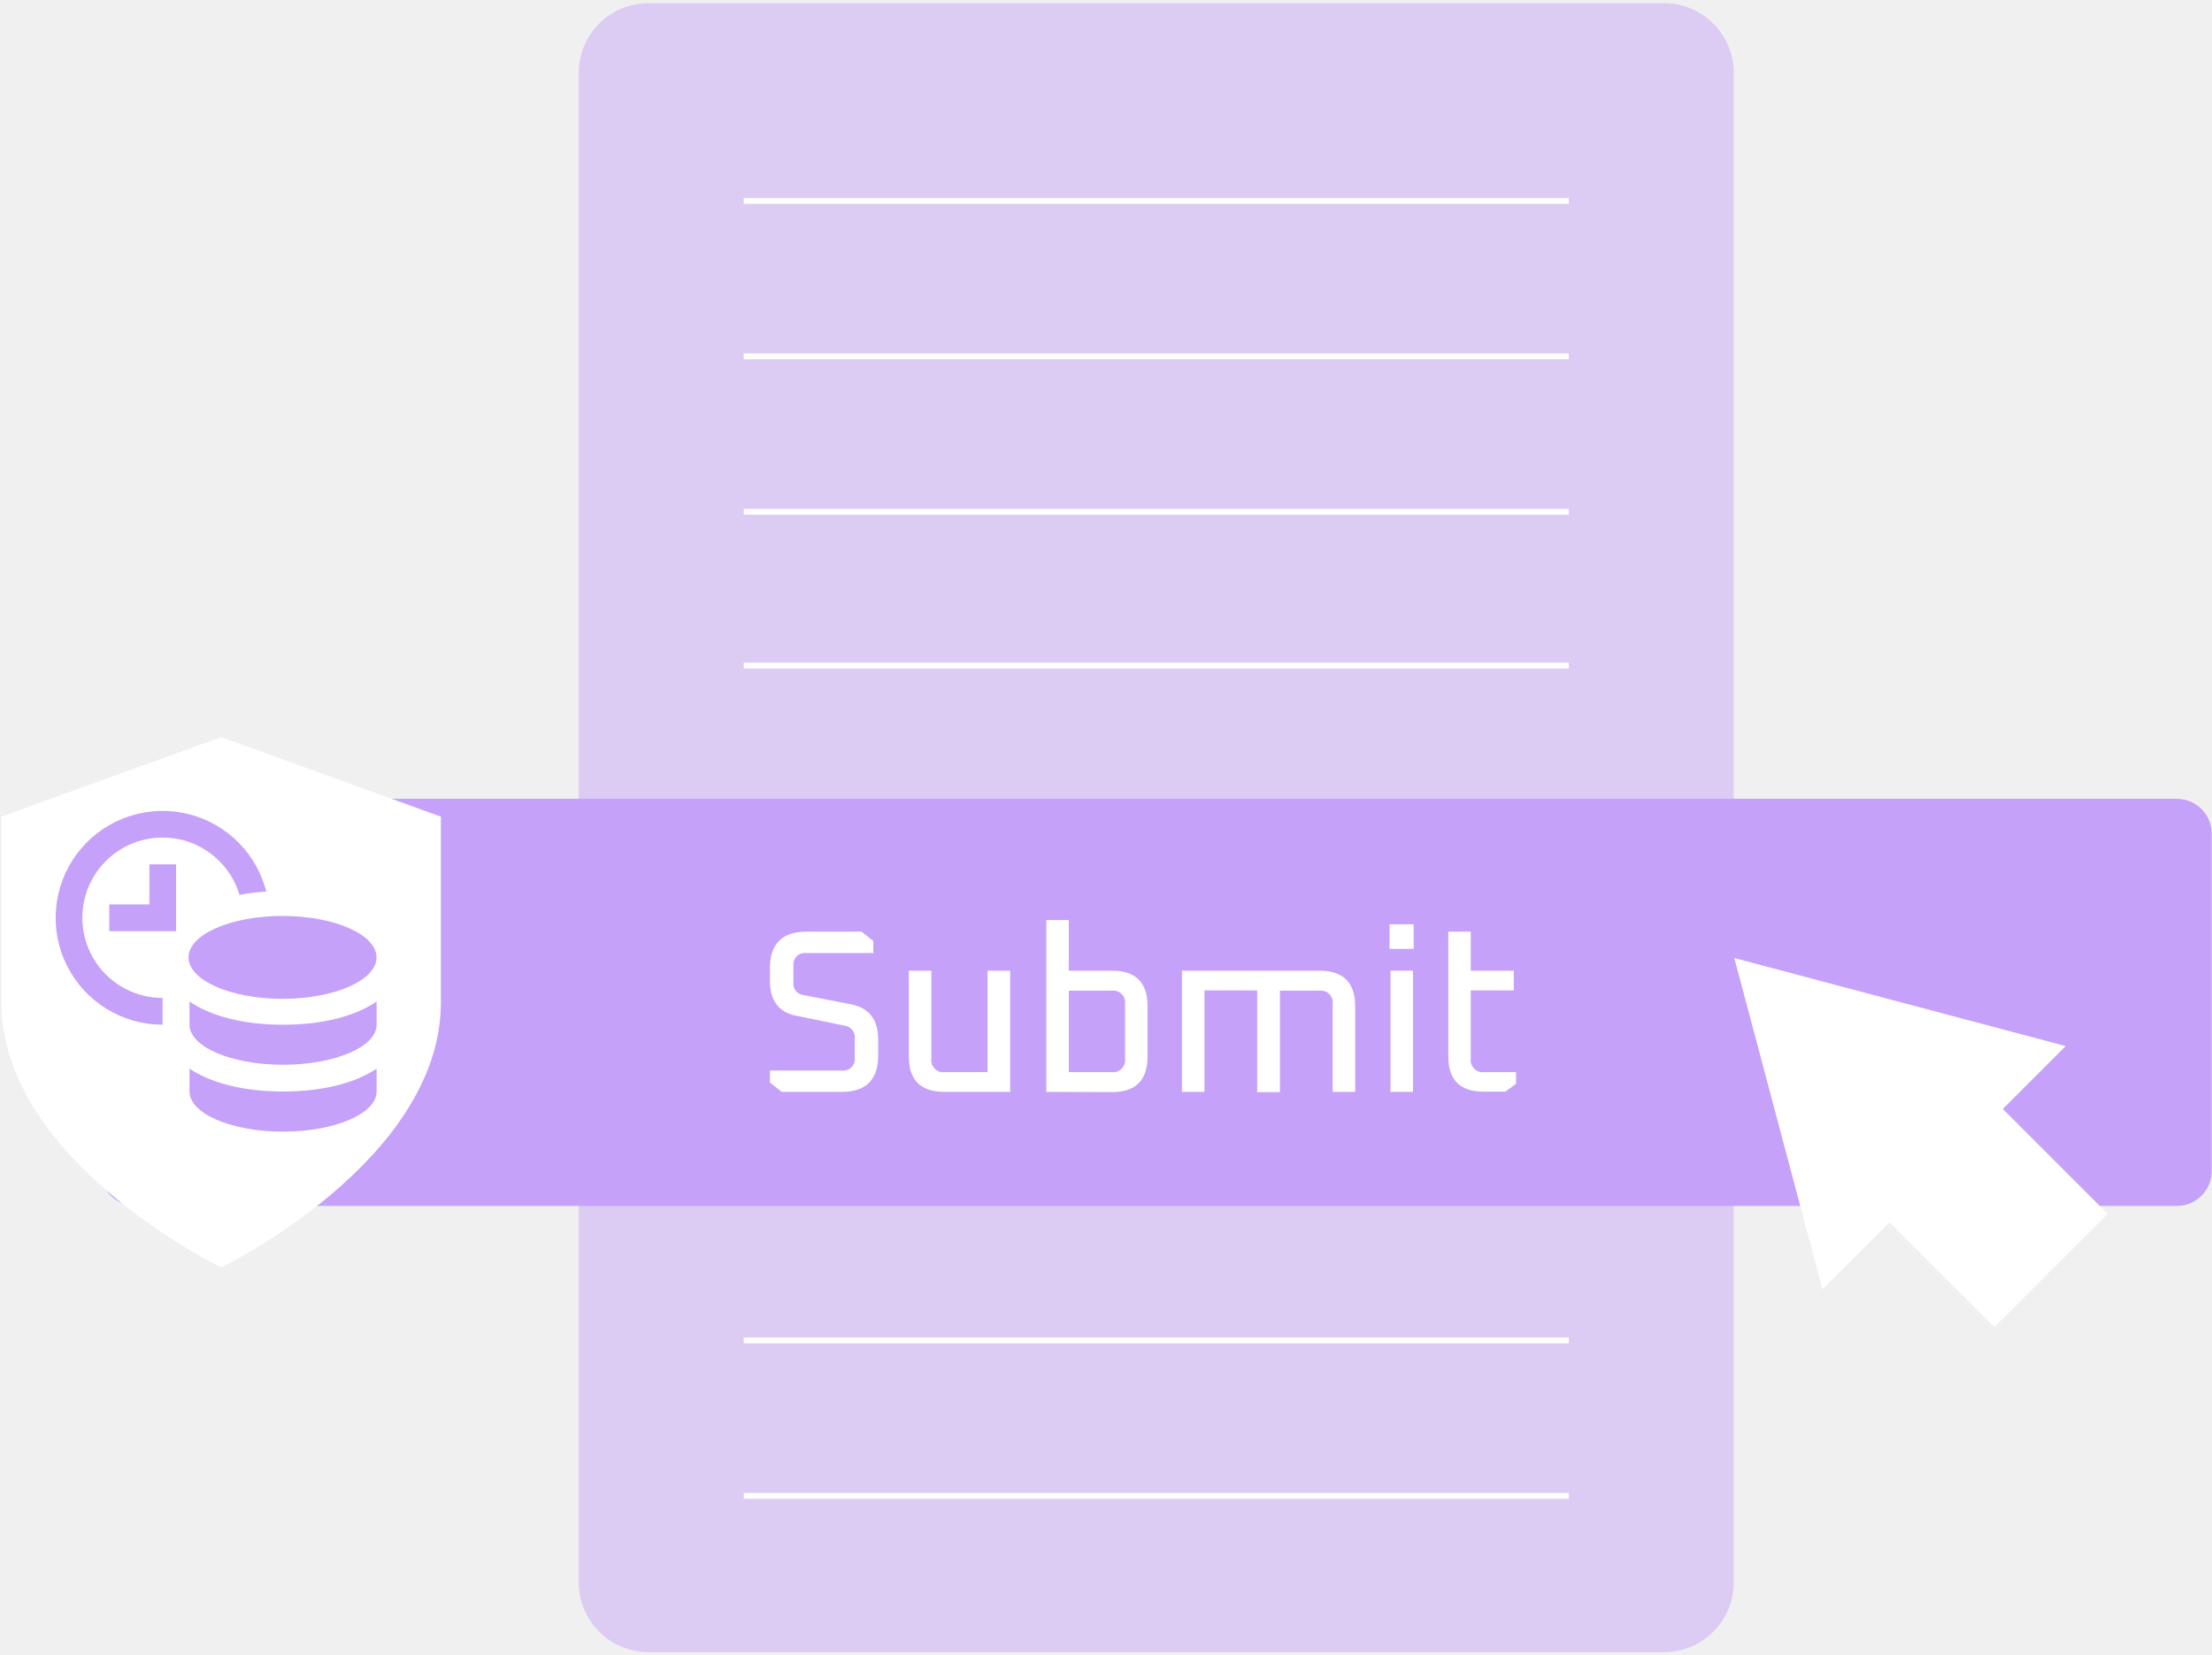
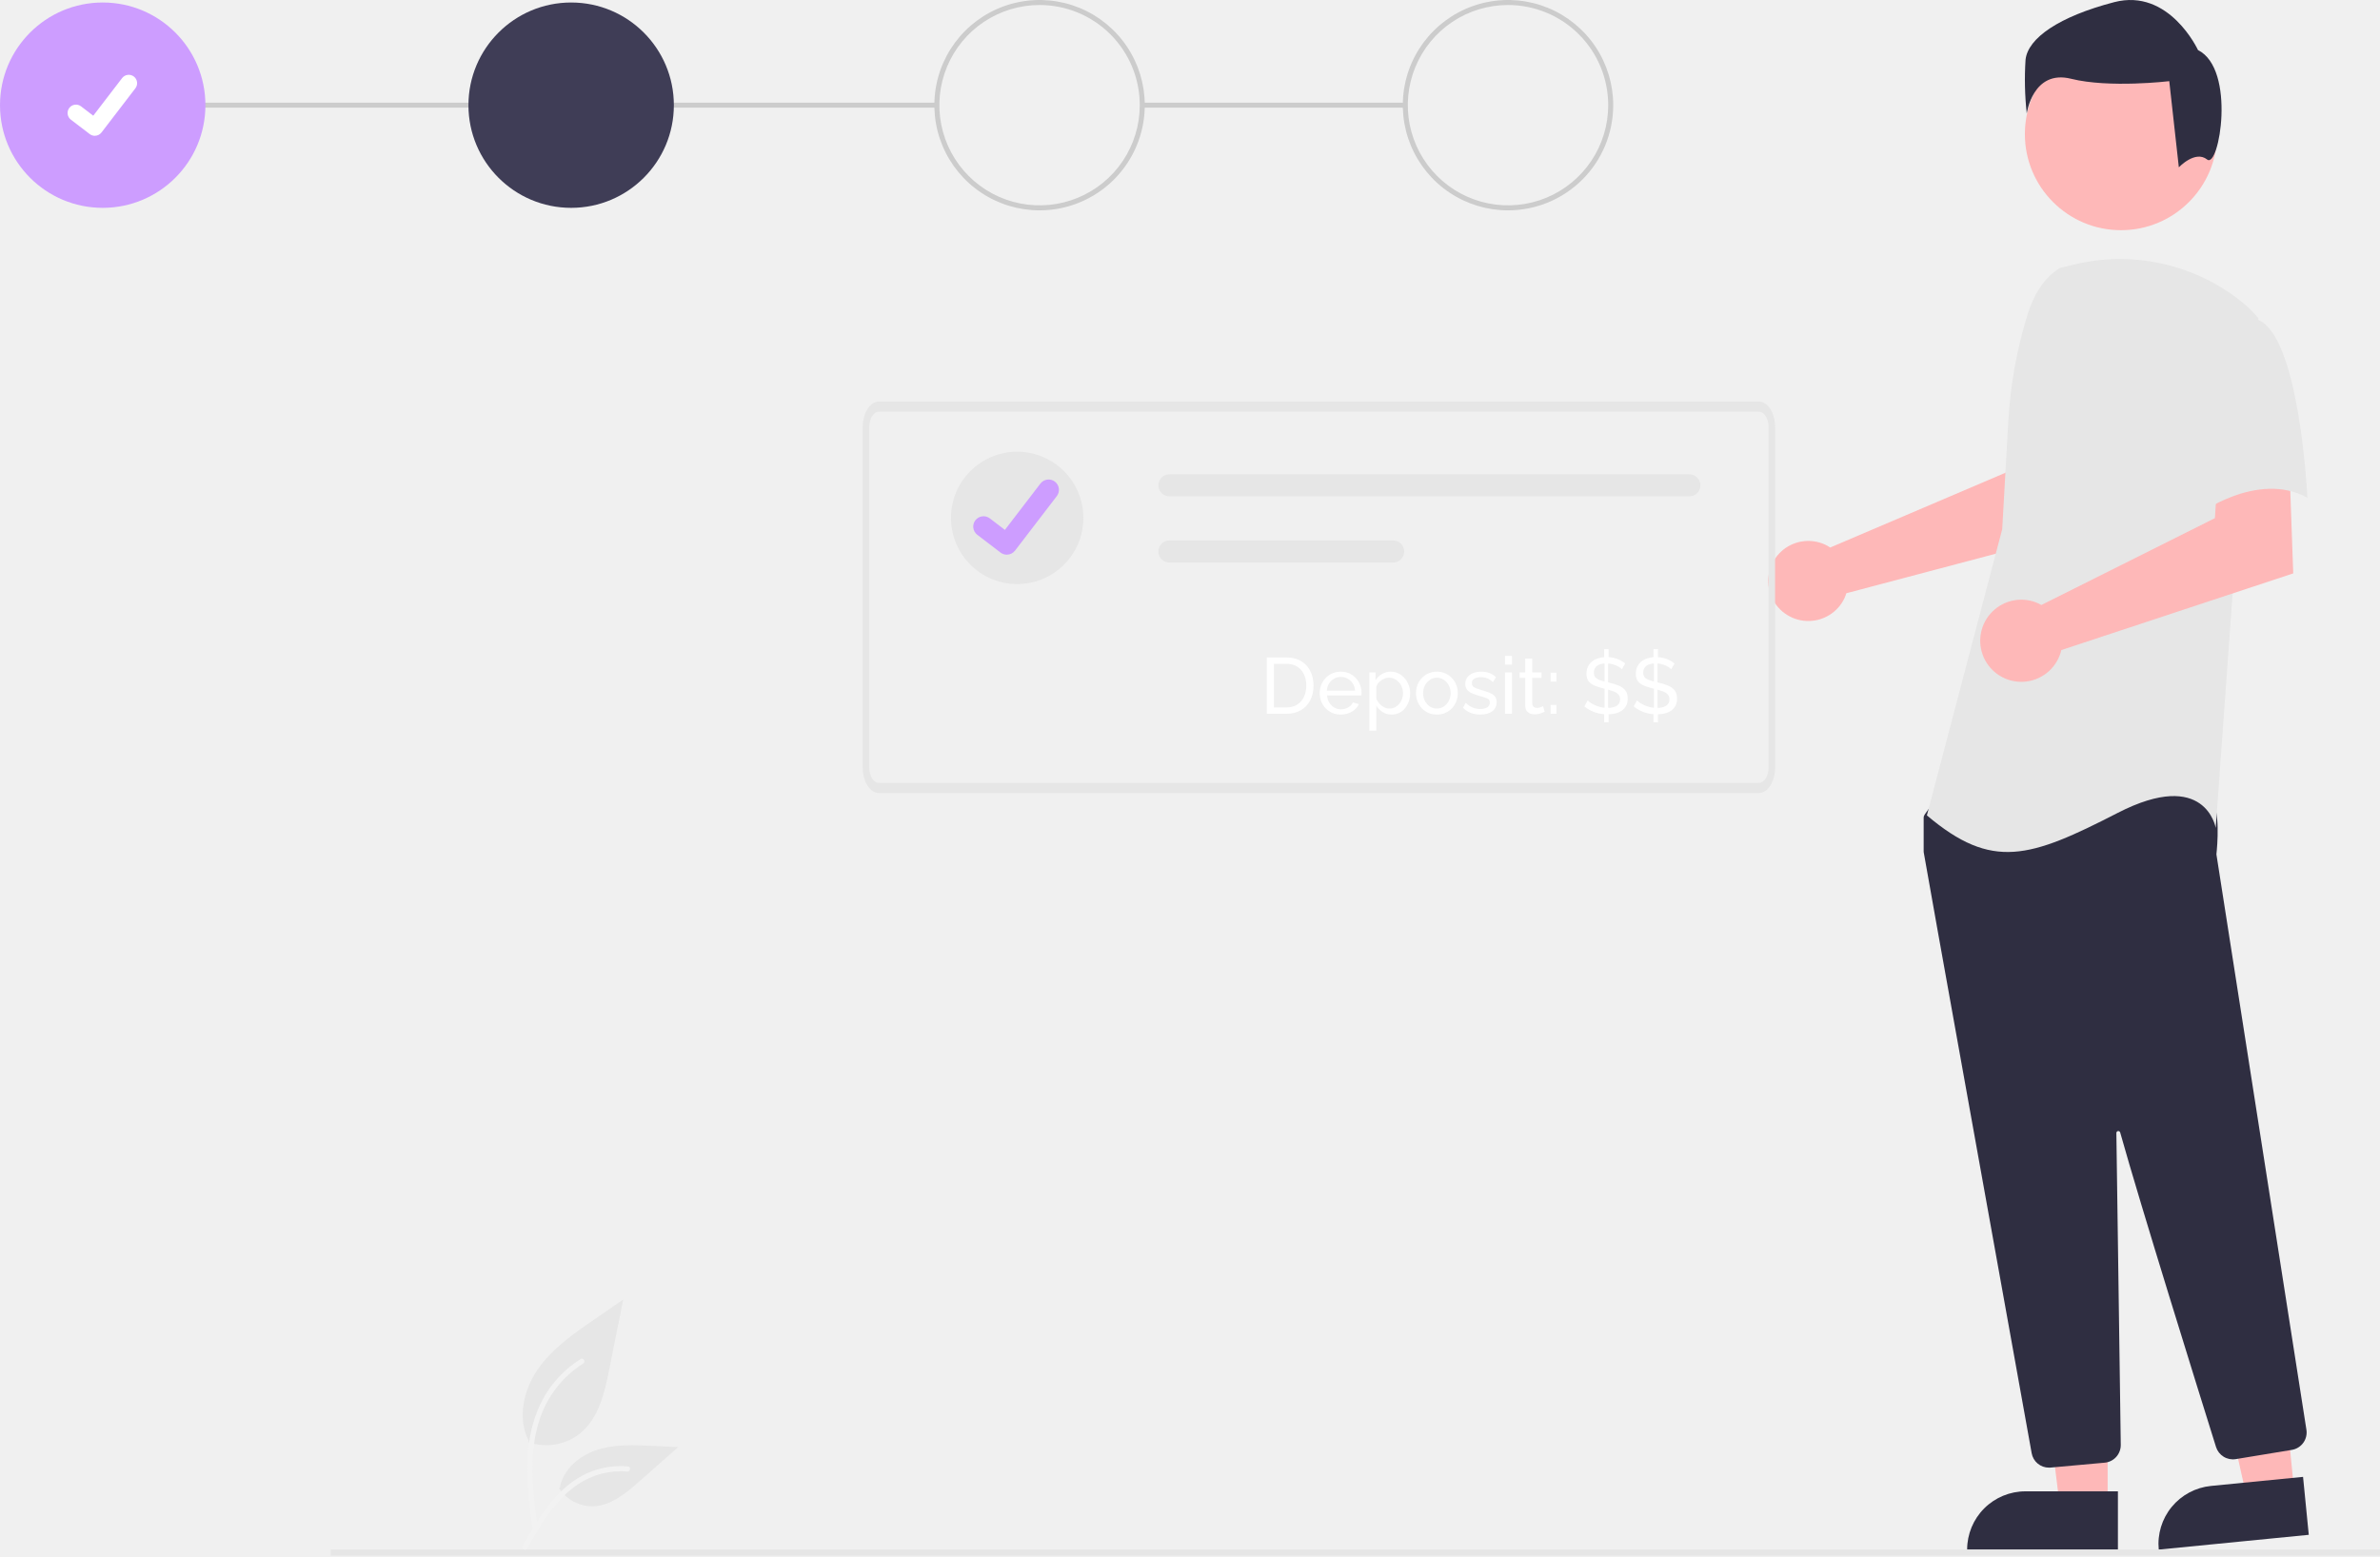
- <svg xmlns="http://www.w3.org/2000/svg" viewBox="0 0 381 285" fill="none">
-   <g clip-path="url(#clip0_862_231)">
-     <path opacity="0.46" d="M286.619 0.55H111.689C105.062 0.55 99.689 5.923 99.689 12.55V272.65C99.689 279.277 105.062 284.65 111.689 284.65H286.619C293.247 284.65 298.619 279.277 298.619 272.65V12.55C298.619 5.923 293.247 0.55 286.619 0.55Z" fill="#C5A1F9" />
-     <path d="M128.1 114.68H270.21" stroke="white" />
-     <path d="M128.1 141.46H270.21" stroke="white" />
-     <path d="M128.1 168.23H270.21" stroke="white" />
-     <path d="M128.1 204.16H270.21" stroke="white" />
-     <path d="M128.1 230.94H270.21" stroke="white" />
-     <path d="M128.1 257.72H270.21" stroke="white" />
-     <path d="M374.949 137.63H23.369C20.055 137.63 17.369 140.316 17.369 143.63V201.77C17.369 205.084 20.055 207.77 23.369 207.77H374.949C378.263 207.77 380.949 205.084 380.949 201.77V143.63C380.949 140.316 378.263 137.63 374.949 137.63Z" fill="#C5A1F9" />
-     <path d="M132.619 186.52V184.44H144.939C145.246 184.486 145.559 184.46 145.854 184.365C146.148 184.269 146.417 184.106 146.638 183.889C146.859 183.672 147.027 183.406 147.128 183.113C147.228 182.82 147.26 182.507 147.219 182.2V179C147.259 178.737 147.245 178.469 147.18 178.211C147.114 177.953 146.998 177.711 146.838 177.499C146.678 177.287 146.477 177.108 146.247 176.975C146.017 176.841 145.763 176.754 145.499 176.72L137.139 175C134.139 174.42 132.619 172.4 132.619 169V166.84C132.619 162.627 134.712 160.52 138.899 160.52H148.419L150.419 162.12V164.2H138.939C138.633 164.154 138.32 164.18 138.025 164.275C137.73 164.371 137.461 164.534 137.24 164.751C137.019 164.968 136.852 165.234 136.751 165.527C136.65 165.82 136.619 166.133 136.659 166.44V169.16C136.62 169.423 136.633 169.691 136.699 169.949C136.764 170.207 136.88 170.449 137.04 170.661C137.201 170.873 137.401 171.052 137.631 171.185C137.861 171.319 138.115 171.406 138.379 171.44L146.779 173.08C149.779 173.72 151.259 175.75 151.259 179.16V181.8C151.259 186.02 149.166 188.127 144.979 188.12H134.659L132.619 186.52Z" fill="white" />
-     <path d="M156.539 182V167.24H160.419V182.36C160.372 182.681 160.401 183.008 160.503 183.316C160.604 183.624 160.777 183.904 161.006 184.133C161.236 184.362 161.515 184.535 161.823 184.637C162.131 184.739 162.458 184.767 162.779 184.72H170.099V167.24H173.999V188.12H162.659C158.579 188.12 156.539 186.08 156.539 182Z" fill="white" />
-     <path d="M180.219 188.12V158.52H184.099V167.24H191.539C195.619 167.24 197.659 169.28 197.659 173.36V182C197.659 186.107 195.619 188.16 191.539 188.16L180.219 188.12ZM184.099 184.72H191.459C191.777 184.762 192.101 184.73 192.404 184.626C192.708 184.522 192.983 184.348 193.208 184.119C193.433 183.89 193.602 183.612 193.701 183.307C193.8 183.002 193.827 182.677 193.779 182.36V173C193.822 172.685 193.791 172.365 193.69 172.064C193.589 171.763 193.419 171.489 193.194 171.264C192.97 171.04 192.696 170.87 192.395 170.769C192.094 170.667 191.774 170.637 191.459 170.68H184.099V184.72Z" fill="white" />
-     <path d="M203.58 188.12V167.24H227.29C231.37 167.24 233.413 169.28 233.42 173.36V188.12H229.54V173C229.583 172.684 229.553 172.363 229.451 172.061C229.349 171.759 229.179 171.485 228.953 171.26C228.727 171.035 228.452 170.866 228.15 170.765C227.847 170.664 227.526 170.635 227.21 170.68H220.46V188.16H216.54V170.64H207.46V188.12H203.58Z" fill="white" />
-     <path d="M239.34 163.48V159.24H243.5V163.48H239.34ZM239.5 188.12V167.24H243.37V188.12H239.5Z" fill="white" />
-     <path d="M249.459 182V160.52H253.329V167.24H260.739V170.64H253.329V182.36C253.284 182.681 253.314 183.009 253.417 183.317C253.52 183.624 253.694 183.904 253.924 184.133C254.154 184.362 254.434 184.534 254.742 184.636C255.05 184.738 255.378 184.767 255.699 184.72H261.129V186.72L259.289 188.08H255.579C251.499 188.107 249.459 186.08 249.459 182Z" fill="white" />
-     <path d="M128.1 34.62H270.21" stroke="white" />
-     <path d="M128.1 61.4H270.21" stroke="white" />
-     <path d="M128.1 88.18H270.21" stroke="white" />
-     <path d="M298.721 165.06L355.801 180.23L313.901 222.13L298.721 165.06Z" fill="white" />
-     <path d="M339.183 185.283L319.674 204.792L343.517 228.636L363.027 209.127L339.183 185.283Z" fill="white" />
-     <path d="M38.1 218.37C38.1 218.37 75.94 200.1 75.94 172.7V140.7L38.1 127L0.25 140.7V172.7C0.25 200.1 38.1 218.37 38.1 218.37Z" fill="white" />
-     <path d="M48.751 176.55C41.961 176.55 36.311 175.08 32.641 172.55V176.55C32.641 180.36 39.851 183.45 48.751 183.45C57.651 183.45 64.871 180.36 64.871 176.55V172.55C61.191 175.08 55.551 176.55 48.751 176.55Z" fill="#C5A1F9" />
-     <path d="M48.751 188.06C41.961 188.06 36.311 186.59 32.641 184.12V188.06C32.641 191.87 39.851 194.97 48.751 194.97C57.651 194.97 64.871 191.88 64.871 188.06V184.12C61.191 186.59 55.551 188.06 48.751 188.06Z" fill="#C5A1F9" />
-     <path d="M30.33 160.43H18.82V155.82H25.73V148.92H30.33V160.43Z" fill="#C5A1F9" />
-     <path d="M48.661 172.09C57.602 172.09 64.851 168.893 64.851 164.95C64.851 161.007 57.602 157.81 48.661 157.81C39.719 157.81 32.471 161.007 32.471 164.95C32.471 168.893 39.719 172.09 48.661 172.09Z" fill="#C5A1F9" />
-     <path d="M28 171.94C25.437 171.939 22.924 171.226 20.743 169.879C18.562 168.533 16.799 166.606 15.65 164.314C14.501 162.023 14.012 159.457 14.237 156.904C14.463 154.351 15.394 151.91 16.927 149.856C18.459 147.801 20.533 146.214 22.917 145.27C25.3 144.327 27.899 144.065 30.422 144.513C32.946 144.962 35.295 146.104 37.207 147.811C39.12 149.518 40.519 151.723 41.25 154.18C42.78 153.891 44.326 153.698 45.88 153.6L45.65 152.84C44.669 149.569 42.799 146.635 40.247 144.366C37.696 142.097 34.563 140.581 31.201 139.989C27.838 139.397 24.376 139.751 21.203 141.012C18.03 142.273 15.269 144.392 13.23 147.131C11.191 149.87 9.954 153.122 9.656 156.524C9.358 159.925 10.012 163.343 11.544 166.395C13.076 169.446 15.426 172.012 18.332 173.805C21.238 175.599 24.585 176.549 28 176.55V171.94Z" fill="#C5A1F9" />
+ <svg xmlns="http://www.w3.org/2000/svg" viewBox="0 0 480 314" fill="none">
+   <g clip-path="url(#clip0_973_1808)">
+     <path d="M283.426 20.714H230.379V21.724H283.426V20.714Z" fill="#CCCCCC" />
+     <path d="M188.952 20.714H20.715V21.724H188.952V20.714Z" fill="#CCCCCC" />
+     <path d="M20.714 41.932C32.154 41.932 41.427 32.658 41.427 21.219C41.427 9.779 32.154 0.505 20.714 0.505C9.274 0.505 0 9.779 0 21.219C0 32.658 9.274 41.932 20.714 41.932Z" fill="#CD9DFF" />
+     <path d="M115.19 41.932C126.63 41.932 135.904 32.658 135.904 21.219C135.904 9.779 126.63 0.505 115.19 0.505C103.75 0.505 94.477 9.779 94.477 21.219C94.477 32.658 103.75 41.932 115.19 41.932Z" fill="#3F3D56" />
+     <path d="M209.661 42.438C205.464 42.438 201.361 41.194 197.872 38.862C194.382 36.531 191.663 33.217 190.057 29.34C188.451 25.462 188.03 21.196 188.849 17.08C189.668 12.963 191.689 9.183 194.656 6.215C197.624 3.247 201.405 1.226 205.521 0.408C209.637 -0.411 213.904 0.009 217.781 1.615C221.658 3.221 224.972 5.941 227.304 9.43C229.635 12.92 230.88 17.023 230.88 21.219C230.88 26.847 228.644 32.244 224.665 36.224C220.686 40.203 215.288 42.438 209.661 42.438ZM209.661 1.011C205.664 1.011 201.757 2.196 198.433 4.416C195.11 6.637 192.52 9.793 190.99 13.486C189.461 17.178 189.061 21.242 189.84 25.162C190.62 29.082 192.545 32.683 195.371 35.509C198.197 38.335 201.798 40.26 205.718 41.04C209.638 41.819 213.702 41.419 217.394 39.89C221.087 38.36 224.243 35.77 226.464 32.447C228.684 29.123 229.869 25.216 229.869 21.219C229.869 15.86 227.74 10.719 223.95 6.93C220.16 3.14 215.02 1.011 209.661 1.011Z" fill="#CCCCCC" />
+     <path d="M304.137 42.438C299.94 42.438 295.838 41.194 292.348 38.862C288.859 36.531 286.139 33.217 284.533 29.34C282.927 25.462 282.507 21.196 283.326 17.08C284.144 12.963 286.165 9.183 289.133 6.215C292.101 3.247 295.881 1.226 299.998 0.408C304.114 -0.411 308.38 0.009 312.257 1.615C316.135 3.221 319.449 5.941 321.78 9.43C324.112 12.92 325.356 17.023 325.356 21.219C325.356 26.847 323.121 32.244 319.141 36.224C315.162 40.203 309.765 42.438 304.137 42.438ZM304.137 1.011C300.14 1.011 296.233 2.196 292.91 4.416C289.587 6.637 286.996 9.793 285.467 13.486C283.937 17.178 283.537 21.242 284.317 25.162C285.097 29.082 287.021 32.683 289.848 35.509C292.674 38.335 296.275 40.26 300.195 41.04C304.115 41.819 308.178 41.419 311.871 39.89C315.563 38.36 318.72 35.77 320.94 32.447C323.161 29.123 324.346 25.216 324.346 21.219C324.346 18.565 323.823 15.938 322.808 13.486C321.792 11.034 320.303 8.806 318.427 6.93C316.55 5.053 314.323 3.564 311.871 2.549C309.419 1.533 306.791 1.011 304.137 1.011Z" fill="#CCCCCC" />
+     <path d="M19.119 27.395C18.755 27.395 18.401 27.277 18.11 27.058L18.092 27.045L14.29 24.137C13.935 23.865 13.702 23.462 13.643 23.018C13.585 22.573 13.705 22.124 13.978 21.769C14.25 21.413 14.653 21.18 15.097 21.122C15.541 21.063 15.991 21.183 16.346 21.456L18.808 23.344L24.627 15.753C24.899 15.397 25.302 15.165 25.746 15.106C26.19 15.047 26.639 15.168 26.995 15.44L26.959 15.49L26.996 15.44C27.351 15.713 27.583 16.116 27.642 16.559C27.7 17.003 27.58 17.453 27.308 17.808L20.464 26.733C20.305 26.939 20.101 27.105 19.868 27.219C19.635 27.334 19.378 27.392 19.119 27.391L19.119 27.395Z" fill="white" />
+     <path d="M368.009 109.835C368.396 110.012 368.768 110.219 369.122 110.456L404.52 95.348L405.783 86.024L419.927 85.937L419.091 107.324L372.37 119.682C372.271 120.006 372.153 120.324 372.016 120.634C371.341 122.076 370.254 123.285 368.893 124.111C367.533 124.937 365.958 125.343 364.368 125.277C362.777 125.211 361.242 124.676 359.954 123.741C358.666 122.805 357.684 121.509 357.13 120.017C356.576 118.525 356.475 116.902 356.841 115.353C357.206 113.803 358.021 112.397 359.183 111.309C360.345 110.221 361.803 109.501 363.373 109.239C364.943 108.977 366.556 109.185 368.008 109.836L368.009 109.835Z" fill="#FEB8B8" />
+     <path d="M425.072 303.632H415.396L410.793 266.312H425.073L425.072 303.632Z" fill="#FEB8B8" />
+     <path d="M408.483 300.868H427.143V312.613H396.734C396.734 309.497 397.972 306.509 400.176 304.305C402.379 302.102 405.367 300.864 408.483 300.864V300.868Z" fill="#2F2E41" />
+     <path d="M462.7 300.899L453.071 301.846L444.832 265.157L459.043 263.761L462.7 300.899Z" fill="#FEB8B8" />
+     <path d="M445.915 299.775L464.482 297.947L465.633 309.637L435.377 312.617C435.072 309.517 436.01 306.422 437.986 304.014C439.962 301.606 442.814 300.081 445.914 299.775H445.915Z" fill="#2F2E41" />
+     <path d="M427.763 46.439C438.468 46.439 447.146 37.761 447.146 27.056C447.146 16.351 438.468 7.672 427.763 7.672C417.057 7.672 408.379 16.351 408.379 27.056C408.379 37.761 417.057 46.439 427.763 46.439Z" fill="#FEB8B8" />
+     <path d="M413.232 296.085C412.4 296.086 411.595 295.794 410.957 295.26C410.32 294.726 409.891 293.984 409.747 293.164C404.743 265.369 388.37 174.467 387.978 171.947C387.969 171.889 387.965 171.831 387.965 171.772V164.994C387.964 164.747 388.041 164.506 388.185 164.305L390.348 161.279C390.45 161.133 390.585 161.013 390.742 160.927C390.898 160.842 391.072 160.793 391.25 160.785C403.581 160.208 443.957 158.513 445.908 160.95C447.867 163.397 447.171 170.821 447.013 172.283L447.02 172.436L465.161 288.448C465.303 289.374 465.075 290.318 464.526 291.076C463.977 291.835 463.152 292.347 462.228 292.501L450.898 294.367C450.055 294.503 449.19 294.331 448.462 293.883C447.734 293.435 447.192 292.741 446.932 291.926C443.428 280.729 431.678 243.06 427.605 228.484C427.583 228.388 427.526 228.303 427.445 228.248C427.363 228.192 427.264 228.169 427.167 228.183C427.069 228.197 426.98 228.247 426.918 228.324C426.856 228.4 426.825 228.498 426.831 228.596C427.035 242.491 427.526 277.94 427.7 290.184L427.717 291.503C427.725 292.395 427.397 293.258 426.799 293.921C426.201 294.584 425.376 294.998 424.487 295.082L413.562 296.072C413.452 296.082 413.342 296.086 413.232 296.085Z" fill="#2F2E41" />
+     <path d="M415.461 54.062C412.078 56.073 410.054 59.767 408.893 63.534C406.742 70.496 405.448 77.694 405.038 84.968L403.81 106.749L388.613 164.495C401.785 175.64 409.381 173.106 427.111 163.991C444.842 154.876 446.867 167.03 446.867 167.03L450.412 117.895L455.478 64.204C454.34 62.835 453.053 61.597 451.64 60.515C446.959 56.874 441.511 54.342 435.709 53.112C429.907 51.882 423.901 51.984 418.145 53.412L415.461 54.062Z" fill="#E6E6E6" />
+     <path d="M410.524 121.497C410.933 121.65 411.329 121.835 411.708 122.05L446.709 104.529L447.29 95.038L461.728 94.043L462.501 115.678L415.728 131.148C415.346 132.787 414.475 134.271 413.229 135.402C411.983 136.534 410.423 137.259 408.755 137.482C407.087 137.705 405.39 137.414 403.891 136.65C402.392 135.885 401.162 134.682 400.363 133.2C399.565 131.719 399.236 130.029 399.421 128.357C399.607 126.684 400.297 125.107 401.4 123.837C402.503 122.566 403.967 121.661 405.597 121.242C407.227 120.824 408.946 120.912 410.525 121.494L410.524 121.497Z" fill="#FEB8B8" />
+     <path d="M455.226 64.446C463.837 67.485 465.355 100.413 465.355 100.413C455.224 94.841 443.067 103.959 443.067 103.959C443.067 103.959 440.534 95.347 437.495 84.204C436.577 81.069 436.467 77.753 437.176 74.565C437.884 71.376 439.388 68.419 441.547 65.968C441.547 65.968 446.614 61.405 455.226 64.446Z" fill="#E6E6E6" />
+     <path d="M445.14 32.18C442.725 30.248 439.43 33.759 439.43 33.759L437.498 16.374C437.498 16.374 425.423 17.821 417.694 15.891C409.964 13.961 408.758 22.897 408.758 22.897C408.359 19.289 408.278 15.652 408.516 12.029C408.999 7.682 415.278 3.334 426.387 0.436C437.497 -2.462 443.293 10.097 443.293 10.097C451.026 13.958 447.558 34.115 445.14 32.18Z" fill="#2F2E41" />
+     <path d="M480 312.616H66.699V313.844H480V312.616Z" fill="#E6E6E6" />
+     <path d="M106.57 290.94C108.338 291.561 110.237 291.717 112.083 291.392C113.929 291.067 115.661 290.271 117.11 289.083C120.802 285.984 121.96 280.879 122.901 276.152L125.687 262.171L119.855 266.187C115.661 269.074 111.373 272.055 108.468 276.238C105.564 280.421 104.296 286.131 106.63 290.657" fill="#E6E6E6" />
+     <path d="M107.472 308.84C106.738 303.492 105.983 298.076 106.498 292.67C106.955 287.869 108.42 283.181 111.401 279.336C112.984 277.3 114.91 275.555 117.092 274.18C117.661 273.821 118.185 274.722 117.618 275.08C113.842 277.466 110.92 280.99 109.275 285.144C107.459 289.763 107.168 294.798 107.482 299.704C107.671 302.671 108.072 305.619 108.476 308.562C108.508 308.696 108.488 308.836 108.42 308.955C108.353 309.074 108.243 309.163 108.112 309.204C107.979 309.239 107.837 309.221 107.716 309.153C107.596 309.085 107.508 308.972 107.471 308.839L107.472 308.84Z" fill="#F2F2F2" />
+     <path d="M112.754 300.259C113.512 301.412 114.555 302.35 115.781 302.983C117.007 303.616 118.376 303.922 119.755 303.873C123.299 303.705 126.254 301.231 128.914 298.884L136.781 291.939L131.574 291.69C127.83 291.51 123.989 291.343 120.42 292.498C116.852 293.653 113.565 296.432 112.913 300.121" fill="#E6E6E6" />
+     <path d="M105.396 311.915C108.927 305.662 113.029 298.712 120.353 296.491C122.389 295.875 124.525 295.655 126.644 295.841C127.312 295.897 127.145 296.929 126.476 296.871C122.924 296.576 119.378 297.514 116.436 299.527C113.605 301.454 111.401 304.133 109.536 306.974C108.393 308.711 107.37 310.528 106.346 312.339C106.02 312.918 105.067 312.5 105.396 311.915Z" fill="#F2F2F2" />
+     <path d="M354.714 160H177.286C176.415 159.998 175.579 159.457 174.964 158.495C174.348 157.533 174.001 156.229 174 154.868V86.131C174.001 84.77 174.348 83.466 174.964 82.504C175.579 81.542 176.415 81.001 177.286 80.999H354.714C355.585 81.001 356.421 81.542 357.037 82.504C357.652 83.466 357.999 84.77 358 86.131V154.868C357.999 156.229 357.652 157.533 357.037 158.495C356.421 159.457 355.585 159.998 354.714 160ZM177.286 83.053C176.763 83.053 176.262 83.378 175.892 83.956C175.523 84.533 175.315 85.315 175.314 86.132V154.869C175.314 155.685 175.522 156.468 175.892 157.046C176.262 157.623 176.763 157.947 177.286 157.948H354.714C355.237 157.947 355.738 157.623 356.108 157.046C356.478 156.468 356.686 155.685 356.686 154.869V86.131C356.686 85.314 356.478 84.532 356.108 83.954C355.738 83.377 355.237 83.052 354.714 83.052L177.286 83.053Z" fill="#E6E6E6" />
+     <path d="M255.485 144V132.64H259.421C260.637 132.64 261.65 132.896 262.461 133.408C263.282 133.909 263.896 134.592 264.301 135.456C264.706 136.309 264.909 137.258 264.909 138.304C264.909 139.456 264.685 140.458 264.237 141.312C263.789 142.165 263.154 142.826 262.333 143.296C261.512 143.765 260.541 144 259.421 144H255.485ZM263.453 138.304C263.453 137.45 263.293 136.693 262.973 136.032C262.664 135.37 262.21 134.853 261.613 134.48C261.016 134.106 260.285 133.92 259.421 133.92H256.925V142.72H259.421C260.296 142.72 261.032 142.528 261.629 142.144C262.226 141.749 262.68 141.221 262.989 140.56C263.298 139.888 263.453 139.136 263.453 138.304ZM270.41 144.16C269.781 144.16 269.205 144.048 268.682 143.824C268.17 143.589 267.722 143.274 267.338 142.88C266.965 142.474 266.671 142.01 266.458 141.488C266.255 140.965 266.154 140.41 266.154 139.824C266.154 139.034 266.335 138.314 266.698 137.664C267.061 137.013 267.562 136.49 268.202 136.096C268.853 135.701 269.594 135.504 270.426 135.504C271.269 135.504 271.999 135.706 272.618 136.112C273.247 136.506 273.733 137.029 274.074 137.68C274.426 138.32 274.602 139.013 274.602 139.76C274.602 139.866 274.597 139.973 274.586 140.08C274.586 140.176 274.581 140.25 274.57 140.304H267.642C267.685 140.848 267.834 141.333 268.09 141.76C268.357 142.176 268.698 142.506 269.114 142.752C269.53 142.986 269.978 143.104 270.458 143.104C270.97 143.104 271.45 142.976 271.898 142.72C272.357 142.464 272.671 142.128 272.842 141.712L274.058 142.048C273.877 142.453 273.605 142.816 273.242 143.136C272.89 143.456 272.469 143.706 271.978 143.888C271.498 144.069 270.975 144.16 270.41 144.16ZM267.594 139.328H273.29C273.247 138.784 273.093 138.304 272.826 137.888C272.559 137.472 272.218 137.146 271.802 136.912C271.386 136.677 270.927 136.56 270.426 136.56C269.935 136.56 269.482 136.677 269.066 136.912C268.65 137.146 268.309 137.472 268.042 137.888C267.786 138.304 267.637 138.784 267.594 139.328ZM280.663 144.16C279.981 144.16 279.373 143.989 278.839 143.648C278.306 143.306 277.885 142.874 277.575 142.352V147.408H276.167V135.648H277.415V137.216C277.746 136.704 278.178 136.293 278.711 135.984C279.245 135.664 279.826 135.504 280.455 135.504C281.031 135.504 281.559 135.621 282.039 135.856C282.519 136.09 282.935 136.41 283.287 136.816C283.639 137.221 283.911 137.685 284.103 138.208C284.306 138.72 284.407 139.258 284.407 139.824C284.407 140.613 284.247 141.338 283.927 142C283.618 142.661 283.181 143.189 282.615 143.584C282.05 143.968 281.399 144.16 280.663 144.16ZM280.231 142.944C280.647 142.944 281.021 142.858 281.351 142.688C281.693 142.506 281.981 142.272 282.215 141.984C282.461 141.685 282.647 141.349 282.775 140.976C282.903 140.602 282.967 140.218 282.967 139.824C282.967 139.408 282.893 139.013 282.743 138.64C282.605 138.266 282.402 137.936 282.135 137.648C281.879 137.36 281.575 137.136 281.223 136.976C280.882 136.805 280.509 136.72 280.103 136.72C279.847 136.72 279.581 136.768 279.303 136.864C279.037 136.96 278.781 137.098 278.535 137.28C278.29 137.45 278.082 137.648 277.911 137.872C277.741 138.096 277.629 138.336 277.575 138.592V140.976C277.735 141.338 277.949 141.669 278.215 141.968C278.482 142.266 278.791 142.506 279.143 142.688C279.495 142.858 279.858 142.944 280.231 142.944ZM289.784 144.16C289.155 144.16 288.584 144.048 288.072 143.824C287.56 143.589 287.117 143.274 286.744 142.88C286.371 142.474 286.083 142.01 285.88 141.488C285.677 140.965 285.576 140.416 285.576 139.84C285.576 139.253 285.677 138.698 285.88 138.176C286.083 137.653 286.371 137.194 286.744 136.8C287.117 136.394 287.56 136.08 288.072 135.856C288.595 135.621 289.165 135.504 289.784 135.504C290.413 135.504 290.984 135.621 291.496 135.856C292.008 136.08 292.451 136.394 292.824 136.8C293.208 137.194 293.501 137.653 293.704 138.176C293.907 138.698 294.008 139.253 294.008 139.84C294.008 140.416 293.907 140.965 293.704 141.488C293.501 142.01 293.213 142.474 292.84 142.88C292.467 143.274 292.019 143.589 291.496 143.824C290.984 144.048 290.413 144.16 289.784 144.16ZM287.016 139.856C287.016 140.432 287.139 140.954 287.384 141.424C287.64 141.893 287.976 142.266 288.392 142.544C288.808 142.81 289.272 142.944 289.784 142.944C290.296 142.944 290.76 142.805 291.176 142.528C291.603 142.25 291.939 141.877 292.184 141.408C292.44 140.928 292.568 140.4 292.568 139.824C292.568 139.248 292.44 138.725 292.184 138.256C291.939 137.786 291.603 137.413 291.176 137.136C290.76 136.858 290.296 136.72 289.784 136.72C289.272 136.72 288.808 136.864 288.392 137.152C287.976 137.429 287.64 137.802 287.384 138.272C287.139 138.741 287.016 139.269 287.016 139.856ZM298.578 144.16C297.885 144.16 297.234 144.048 296.626 143.824C296.018 143.589 295.495 143.242 295.058 142.784L295.602 141.792C296.082 142.24 296.562 142.56 297.042 142.752C297.522 142.944 298.013 143.04 298.514 143.04C299.09 143.04 299.559 142.933 299.922 142.72C300.285 142.496 300.466 142.17 300.466 141.744C300.466 141.434 300.37 141.205 300.178 141.056C299.997 140.906 299.735 140.784 299.394 140.688C299.053 140.581 298.647 140.464 298.178 140.336C297.602 140.165 297.117 139.984 296.722 139.792C296.327 139.6 296.029 139.36 295.826 139.072C295.623 138.784 295.522 138.421 295.522 137.984C295.522 137.45 295.661 137.002 295.938 136.64C296.215 136.266 296.594 135.984 297.074 135.792C297.565 135.6 298.119 135.504 298.738 135.504C299.357 135.504 299.917 135.6 300.418 135.792C300.919 135.984 301.351 136.266 301.714 136.64L301.074 137.616C300.743 137.274 300.381 137.024 299.986 136.864C299.591 136.693 299.149 136.608 298.658 136.608C298.37 136.608 298.087 136.645 297.81 136.72C297.533 136.784 297.303 136.906 297.122 137.088C296.941 137.258 296.85 137.504 296.85 137.824C296.85 138.09 296.919 138.304 297.058 138.464C297.207 138.613 297.421 138.741 297.698 138.848C297.986 138.954 298.333 139.072 298.738 139.2C299.367 139.381 299.911 139.562 300.37 139.744C300.839 139.925 301.202 140.16 301.458 140.448C301.714 140.736 301.842 141.136 301.842 141.648C301.842 142.437 301.543 143.056 300.946 143.504C300.349 143.941 299.559 144.16 298.578 144.16ZM303.527 144V135.648H304.935V144H303.527ZM303.527 134.08V132.32H304.935V134.08H303.527ZM311.534 143.584C311.417 143.637 311.257 143.706 311.054 143.792C310.851 143.877 310.617 143.952 310.35 144.016C310.083 144.08 309.801 144.112 309.502 144.112C309.161 144.112 308.846 144.053 308.558 143.936C308.27 143.808 308.041 143.616 307.87 143.36C307.699 143.093 307.614 142.762 307.614 142.368V136.752H306.478V135.648H307.614V132.864H309.022V135.648H310.894V136.752H309.022V141.936C309.043 142.234 309.145 142.458 309.326 142.608C309.507 142.746 309.721 142.816 309.966 142.816C310.243 142.816 310.499 142.768 310.734 142.672C310.969 142.576 311.123 142.506 311.198 142.464L311.534 143.584ZM312.727 137.504V135.712H313.895V137.504H312.727ZM312.727 144V142.208H313.895V144H312.727ZM323.529 143.376L324.425 143.392V145.712H323.529V143.376ZM323.609 143.2V133.456L324.329 133.344V143.232L323.609 143.2ZM323.529 130.96H324.425V133.248L323.529 133.36V130.96ZM327.097 135.024C326.969 134.874 326.798 134.73 326.585 134.592C326.371 134.453 326.131 134.33 325.865 134.224C325.598 134.106 325.305 134.016 324.985 133.952C324.675 133.877 324.35 133.84 324.009 133.84C323.134 133.84 322.489 134.005 322.073 134.336C321.657 134.666 321.449 135.12 321.449 135.696C321.449 136.101 321.555 136.421 321.769 136.656C321.982 136.89 322.307 137.082 322.745 137.232C323.193 137.381 323.758 137.536 324.441 137.696C325.23 137.866 325.913 138.074 326.489 138.32C327.065 138.565 327.507 138.896 327.817 139.312C328.126 139.717 328.281 140.261 328.281 140.944C328.281 141.488 328.174 141.962 327.961 142.368C327.758 142.762 327.47 143.093 327.097 143.36C326.723 143.616 326.286 143.808 325.785 143.936C325.283 144.053 324.739 144.112 324.153 144.112C323.577 144.112 323.011 144.053 322.457 143.936C321.913 143.808 321.395 143.626 320.905 143.392C320.414 143.157 319.955 142.864 319.529 142.512L320.217 141.296C320.387 141.477 320.606 141.658 320.873 141.84C321.15 142.01 321.459 142.17 321.801 142.32C322.153 142.469 322.531 142.592 322.937 142.688C323.342 142.773 323.758 142.816 324.185 142.816C324.995 142.816 325.625 142.672 326.073 142.384C326.521 142.085 326.745 141.653 326.745 141.088C326.745 140.661 326.617 140.32 326.361 140.064C326.115 139.808 325.747 139.594 325.257 139.424C324.766 139.253 324.169 139.082 323.465 138.912C322.697 138.72 322.051 138.512 321.529 138.288C321.006 138.053 320.611 137.749 320.345 137.376C320.089 137.002 319.961 136.517 319.961 135.92C319.961 135.194 320.137 134.581 320.489 134.08C320.841 133.578 321.326 133.2 321.945 132.944C322.563 132.688 323.262 132.56 324.041 132.56C324.553 132.56 325.027 132.613 325.465 132.72C325.913 132.826 326.329 132.976 326.713 133.168C327.097 133.36 327.449 133.589 327.769 133.856L327.097 135.024ZM333.482 143.376L334.378 143.392V145.712H333.482V143.376ZM333.562 143.2V133.456L334.282 133.344V143.232L333.562 143.2ZM333.482 130.96H334.378V133.248L333.482 133.36V130.96ZM337.05 135.024C336.922 134.874 336.751 134.73 336.538 134.592C336.325 134.453 336.085 134.33 335.818 134.224C335.551 134.106 335.258 134.016 334.938 133.952C334.629 133.877 334.303 133.84 333.962 133.84C333.087 133.84 332.442 134.005 332.026 134.336C331.61 134.666 331.402 135.12 331.402 135.696C331.402 136.101 331.509 136.421 331.722 136.656C331.935 136.89 332.261 137.082 332.698 137.232C333.146 137.381 333.711 137.536 334.394 137.696C335.183 137.866 335.866 138.074 336.442 138.32C337.018 138.565 337.461 138.896 337.77 139.312C338.079 139.717 338.234 140.261 338.234 140.944C338.234 141.488 338.127 141.962 337.914 142.368C337.711 142.762 337.423 143.093 337.05 143.36C336.677 143.616 336.239 143.808 335.738 143.936C335.237 144.053 334.693 144.112 334.106 144.112C333.53 144.112 332.965 144.053 332.41 143.936C331.866 143.808 331.349 143.626 330.858 143.392C330.367 143.157 329.909 142.864 329.482 142.512L330.17 141.296C330.341 141.477 330.559 141.658 330.826 141.84C331.103 142.01 331.413 142.17 331.754 142.32C332.106 142.469 332.485 142.592 332.89 142.688C333.295 142.773 333.711 142.816 334.138 142.816C334.949 142.816 335.578 142.672 336.026 142.384C336.474 142.085 336.698 141.653 336.698 141.088C336.698 140.661 336.57 140.32 336.314 140.064C336.069 139.808 335.701 139.594 335.21 139.424C334.719 139.253 334.122 139.082 333.418 138.912C332.65 138.72 332.005 138.512 331.482 138.288C330.959 138.053 330.565 137.749 330.298 137.376C330.042 137.002 329.914 136.517 329.914 135.92C329.914 135.194 330.09 134.581 330.442 134.08C330.794 133.578 331.279 133.2 331.898 132.944C332.517 132.688 333.215 132.56 333.994 132.56C334.506 132.56 334.981 132.613 335.418 132.72C335.866 132.826 336.282 132.976 336.666 133.168C337.05 133.36 337.402 133.589 337.722 133.856L337.05 135.024Z" fill="white" />
+     <path d="M235.846 95.685C235.256 95.685 234.69 95.919 234.273 96.337C233.855 96.754 233.621 97.32 233.621 97.91C233.621 98.5 233.855 99.065 234.273 99.483C234.69 99.9 235.256 100.134 235.846 100.134H340.719C341.309 100.134 341.875 99.9 342.292 99.483C342.709 99.065 342.943 98.5 342.943 97.91C342.943 97.32 342.709 96.754 342.292 96.337C341.875 95.919 341.309 95.685 340.719 95.685H235.846Z" fill="#E6E6E6" />
+     <path d="M235.846 109.033C235.256 109.033 234.69 109.268 234.273 109.685C233.855 110.102 233.621 110.668 233.621 111.258C233.621 111.848 233.855 112.414 234.273 112.831C234.69 113.248 235.256 113.482 235.846 113.482H280.973C281.563 113.482 282.129 113.248 282.546 112.831C282.963 112.414 283.197 111.848 283.197 111.258C283.197 110.668 282.963 110.102 282.546 109.685C282.129 109.268 281.563 109.033 280.973 109.033H235.846Z" fill="#E6E6E6" />
+     <path d="M205.145 117.83C212.516 117.83 218.492 111.854 218.492 104.483C218.492 97.111 212.516 91.135 205.145 91.135C197.773 91.135 191.797 97.111 191.797 104.483C191.797 111.854 197.773 117.83 205.145 117.83Z" fill="#E6E6E6" />
+     <path d="M203.048 111.901C202.6 111.901 202.163 111.756 201.804 111.487L201.782 111.47L197.097 107.886C196.659 107.55 196.372 107.054 196.299 106.506C196.227 105.959 196.375 105.405 196.711 104.966C197.047 104.528 197.543 104.241 198.091 104.168C198.638 104.096 199.192 104.244 199.631 104.579L202.665 106.906L209.836 97.551C210.172 97.114 210.668 96.827 211.215 96.754C211.762 96.682 212.315 96.83 212.753 97.166L212.709 97.228L212.755 97.166C213.192 97.502 213.479 97.998 213.551 98.545C213.623 99.092 213.475 99.645 213.14 100.084L204.706 111.089C204.511 111.342 204.26 111.547 203.973 111.688C203.686 111.828 203.37 111.901 203.05 111.9L203.048 111.901Z" fill="#CD9DFF" />
  </g>
  <defs>
-     <clipPath id="clip0_862_231">
-       <rect width="381" height="285" fill="white" />
+     <clipPath id="clip0_973_1808">
+       <rect width="480" height="313.844" fill="white" />
    </clipPath>
  </defs>
</svg>
